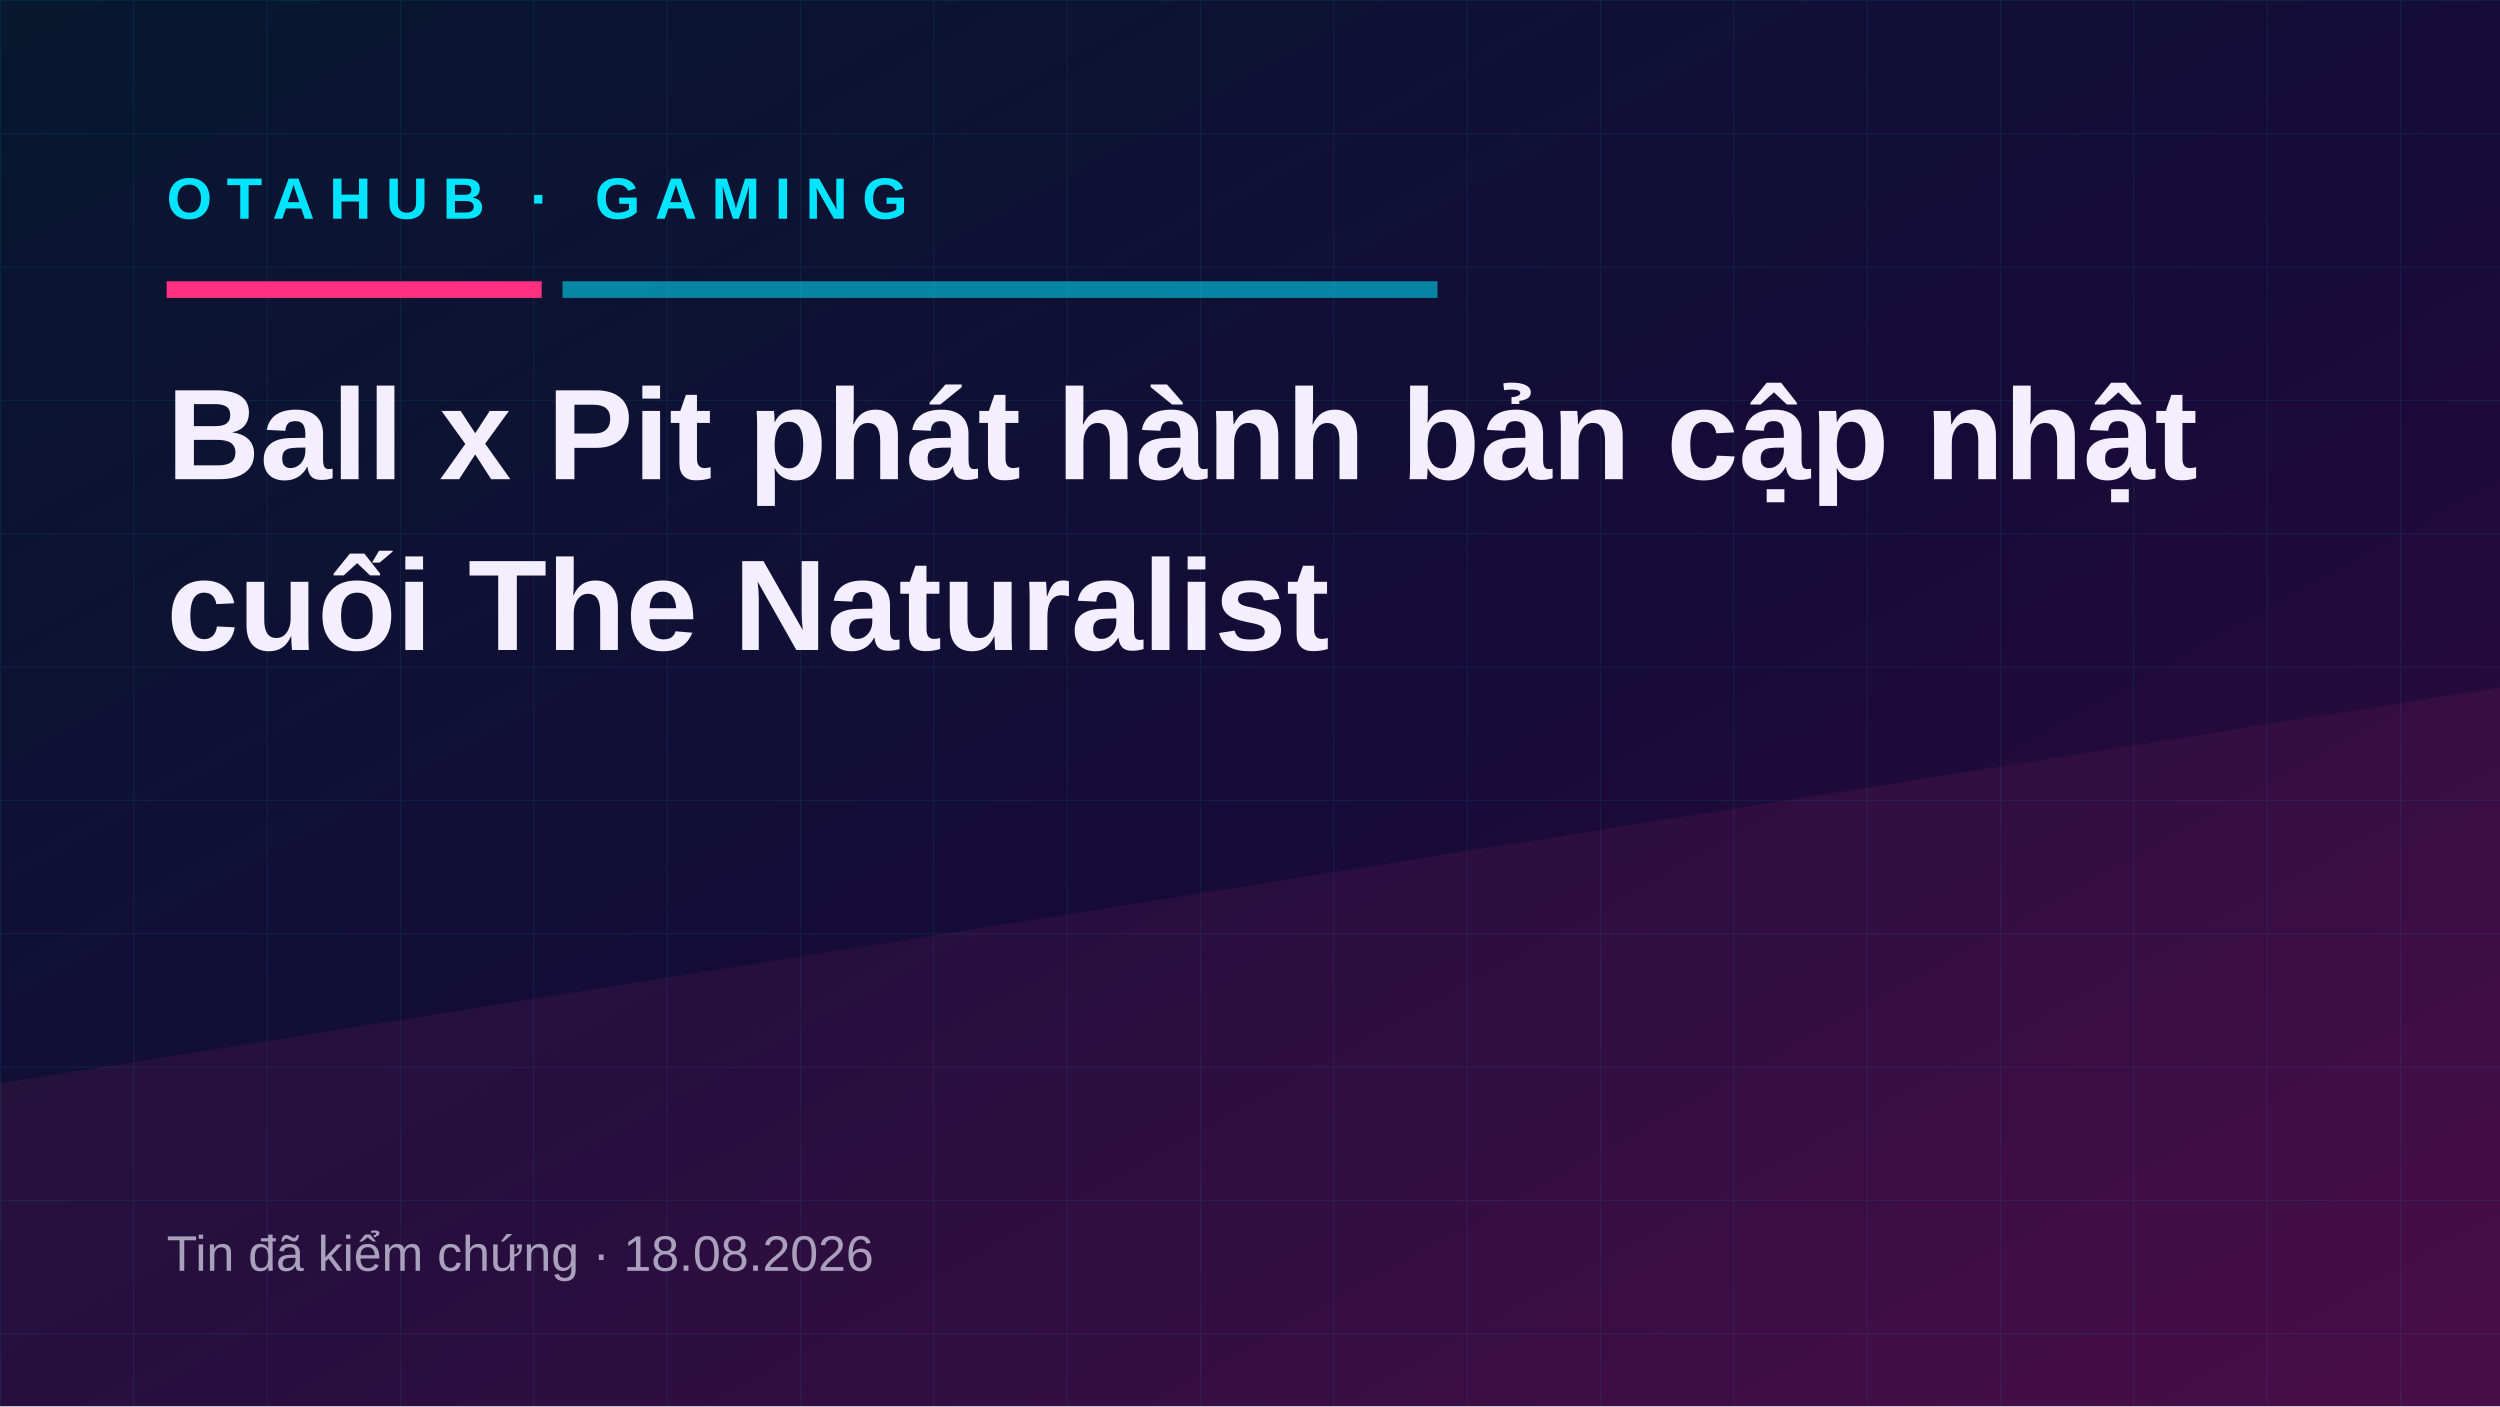
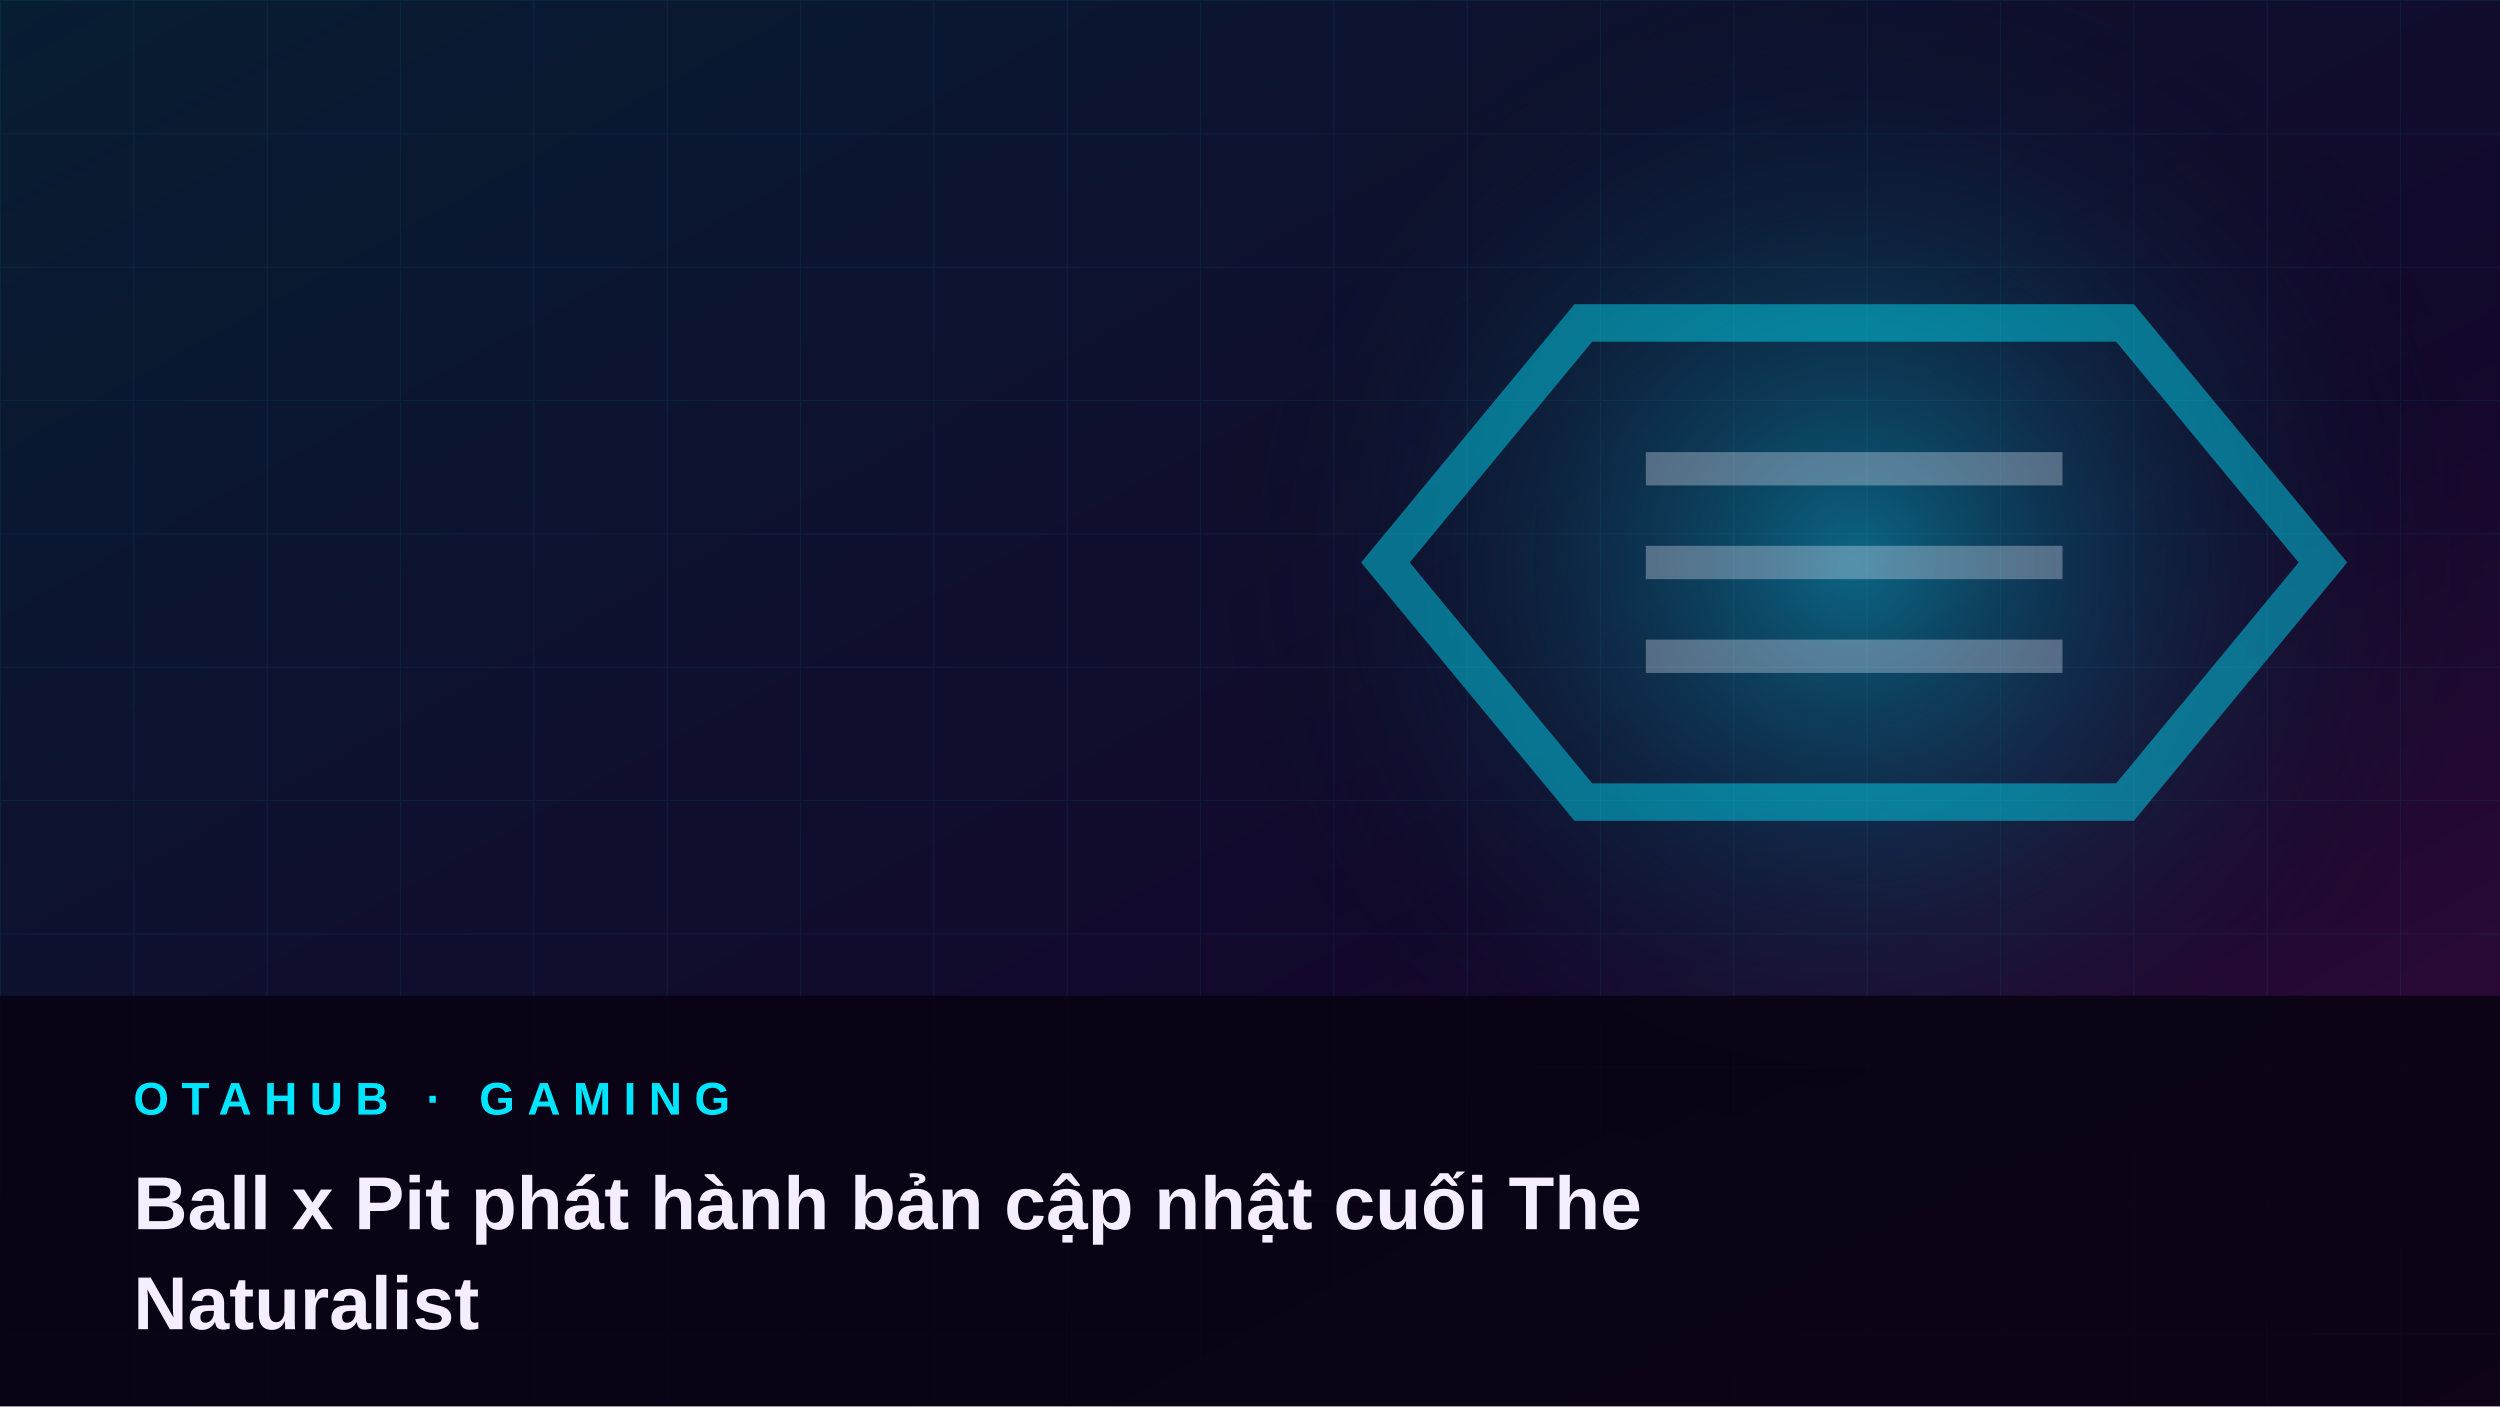
<svg xmlns="http://www.w3.org/2000/svg" width="1200" height="675" viewBox="0 0 1200 675">
  <defs>
    <linearGradient id="g" x2="1" y2="1">
-       <stop stop-color="#07182f" />
-       <stop offset=".55" stop-color="#160b38" />
-       <stop offset="1" stop-color="#3a0b42" />
+       <stop stop-color="#071d32" />
+       <stop offset=".62" stop-color="#13082b" />
+       <stop offset="1" stop-color="#390b3c" />
    </linearGradient>
+     <radialGradient id="r">
+       <stop stop-color="#00e5ff" stop-opacity=".42" />
+       <stop offset="1" stop-color="#000" stop-opacity="0" />
+     </radialGradient>
    <pattern id="p" width="64" height="64" patternUnits="userSpaceOnUse">
-       <path d="M64 0H0V64" fill="none" stroke="#00e5ff" stroke-opacity=".08" />
+       <path d="M64 0H0V64" fill="none" stroke="#00e5ff" stroke-opacity=".07" />
    </pattern>
  </defs>
  <rect width="1200" height="675" fill="url(#g)" />
  <rect width="1200" height="675" fill="url(#p)" />
-   <path d="M0 520L1200 330V675H0Z" fill="#ff3080" opacity=".08" />
-   <text x="80" y="105" fill="#00e5ff" font-family="Arial,sans-serif" font-size="28" font-weight="700" letter-spacing="7">OTAHUB · GAMING</text>
-   <text x="80" y="230" fill="#f3efff" font-family="Arial,sans-serif" font-size="62" font-weight="800">Ball x Pit phát hành bản cập nhật</text>
-   <text x="80" y="312" fill="#f3efff" font-family="Arial,sans-serif" font-size="62" font-weight="800">cuối The Naturalist</text>
-   <text x="80" y="610" fill="#a9a0bd" font-family="Arial,sans-serif" font-size="24">Tin đã kiểm chứng · 18.08.2026</text>
-   <rect x="80" y="135" width="180" height="8" fill="#ff3080" />
-   <rect x="270" y="135" width="420" height="8" fill="#00e5ff" opacity=".55" />
+   <circle cx="890" cy="270" r="310" fill="url(#r)" />
+   <path d="M760 155h260l95 115-95 115H760L665 270z" fill="none" stroke="#00e5ff" stroke-width="18" opacity=".45" />
+   <path d="M790 225h200M790 270h200M790 315h200" stroke="#f3efff" stroke-width="16" opacity=".32" />
+   <rect x="0" y="478" width="1200" height="197" fill="#080313" fill-opacity=".88" />
+   <text x="64" y="535" fill="#00e5ff" font-family="Arial,sans-serif" font-size="22" font-weight="700" letter-spacing="6">OTAHUB · GAMING</text>
+   <text x="64" y="590" fill="#f3efff" font-family="Arial,sans-serif" font-size="36" font-weight="800">Ball x Pit phát hành bản cập nhật cuối The</text>
+   <text x="64" y="638" fill="#f3efff" font-family="Arial,sans-serif" font-size="36" font-weight="800">Naturalist</text>
</svg>
